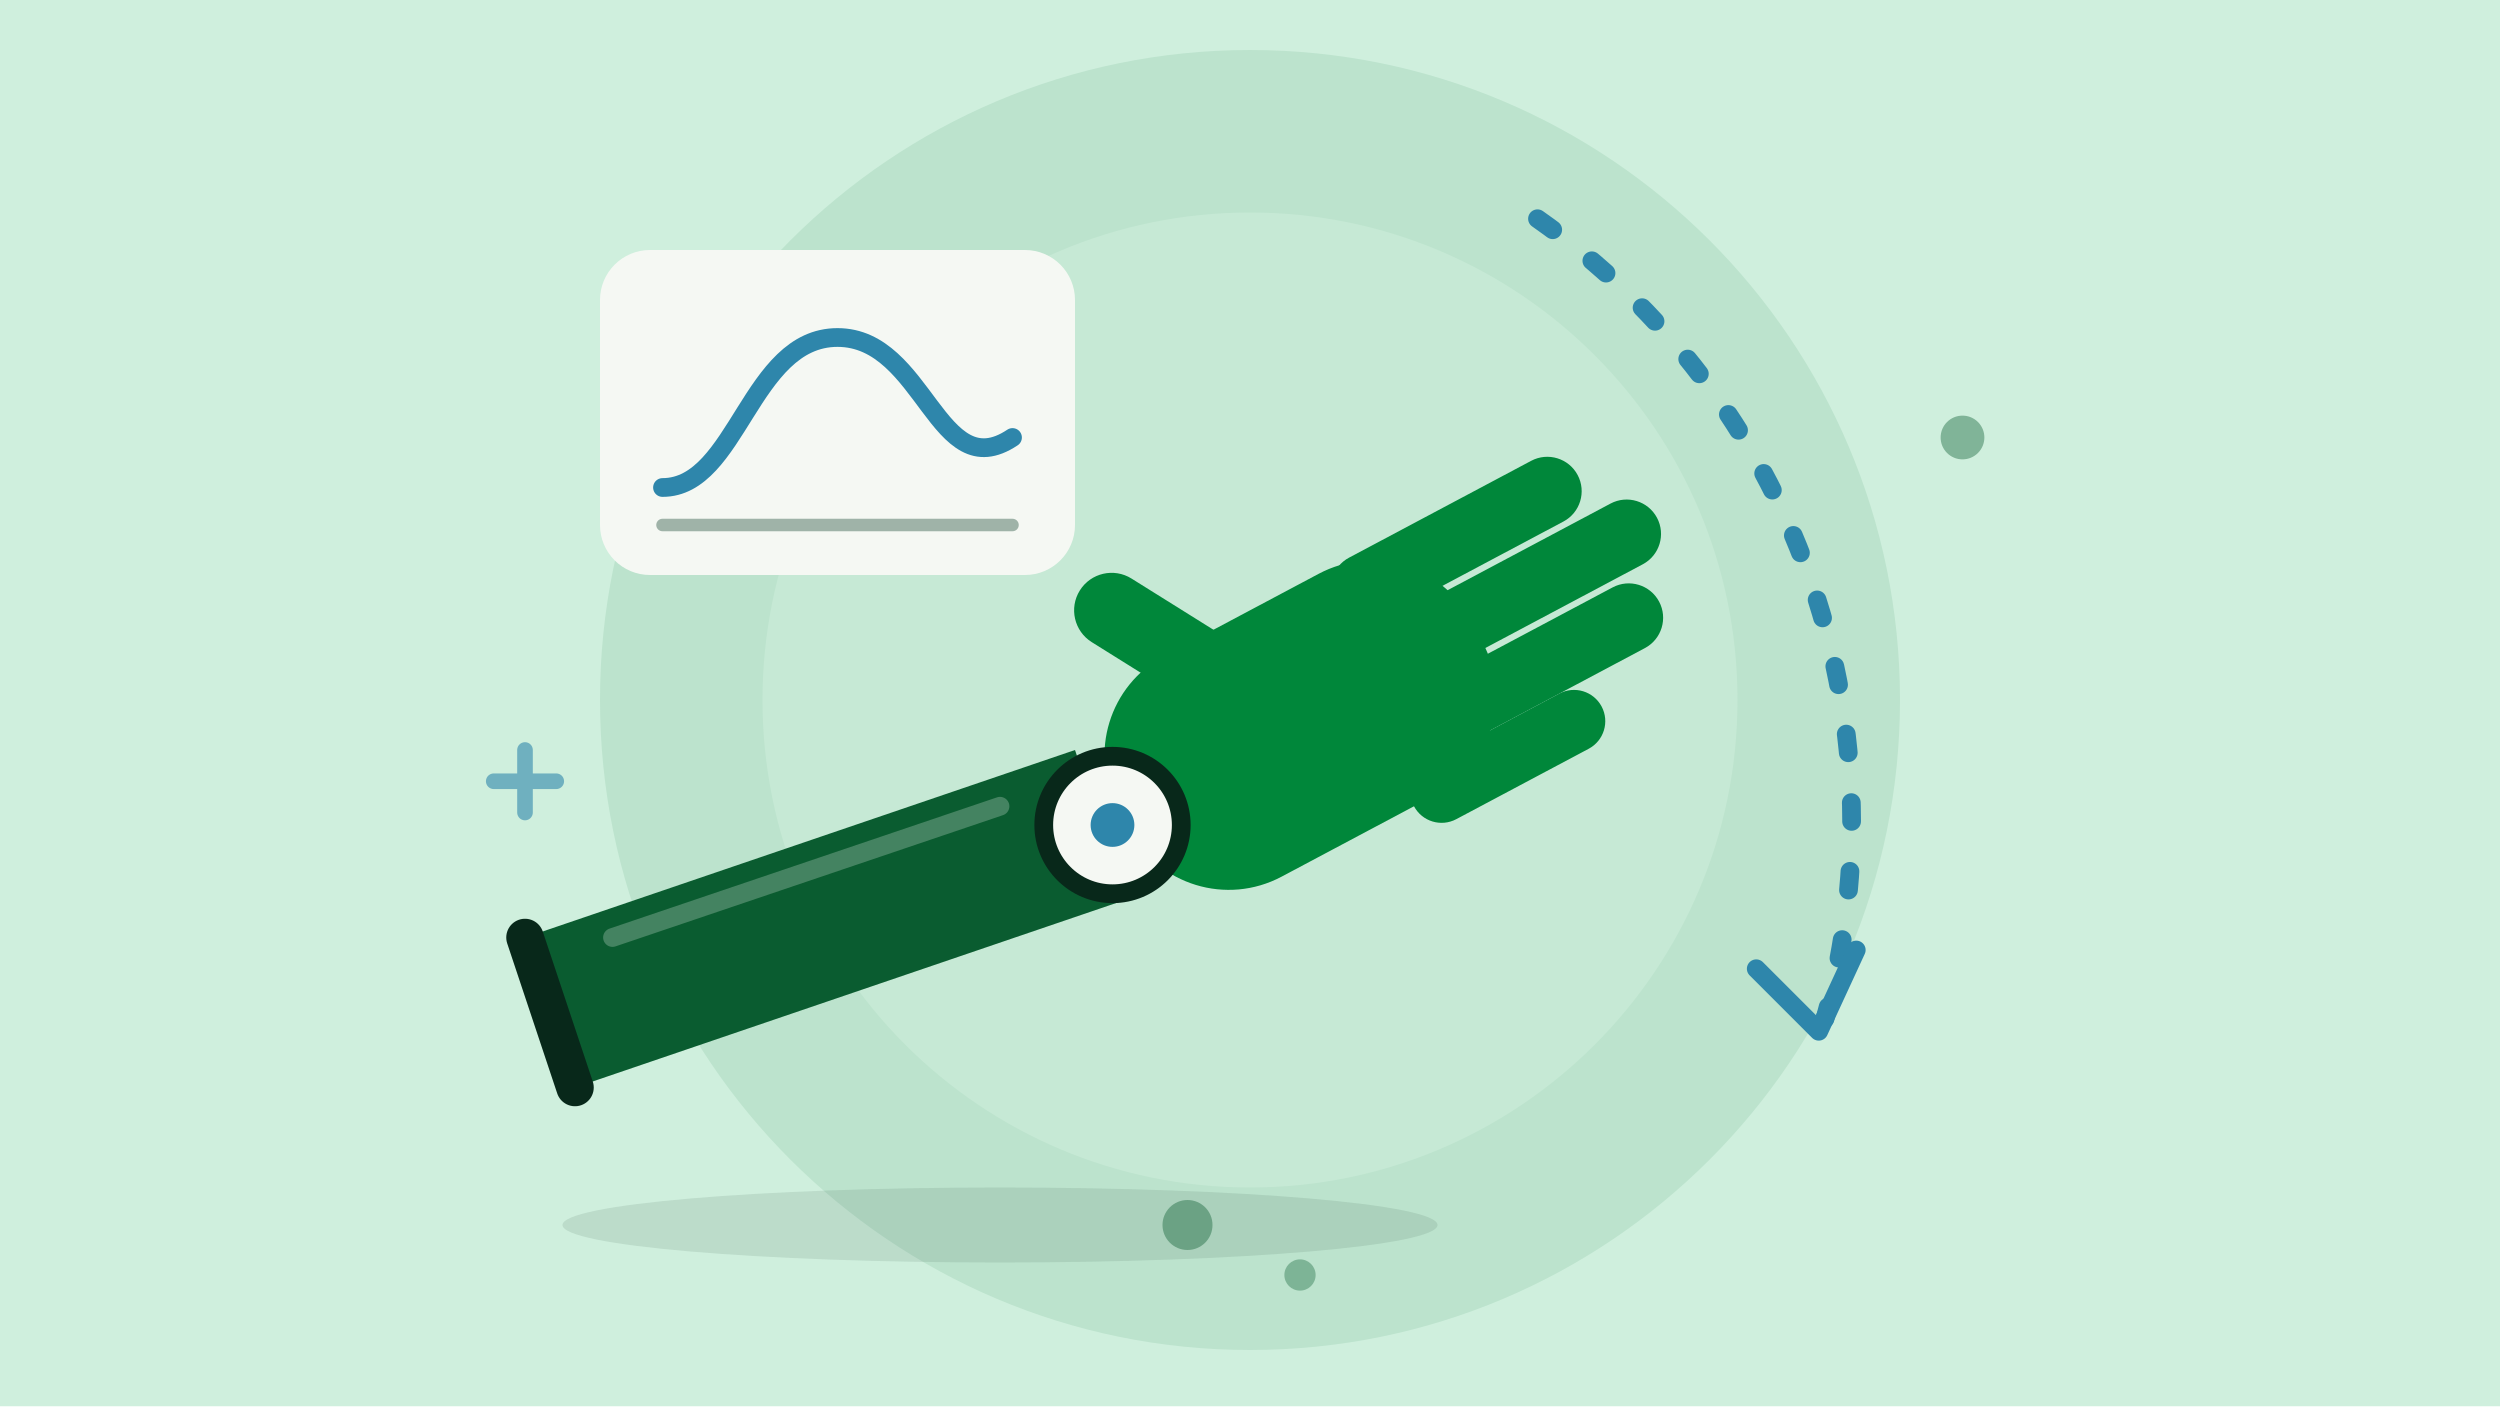
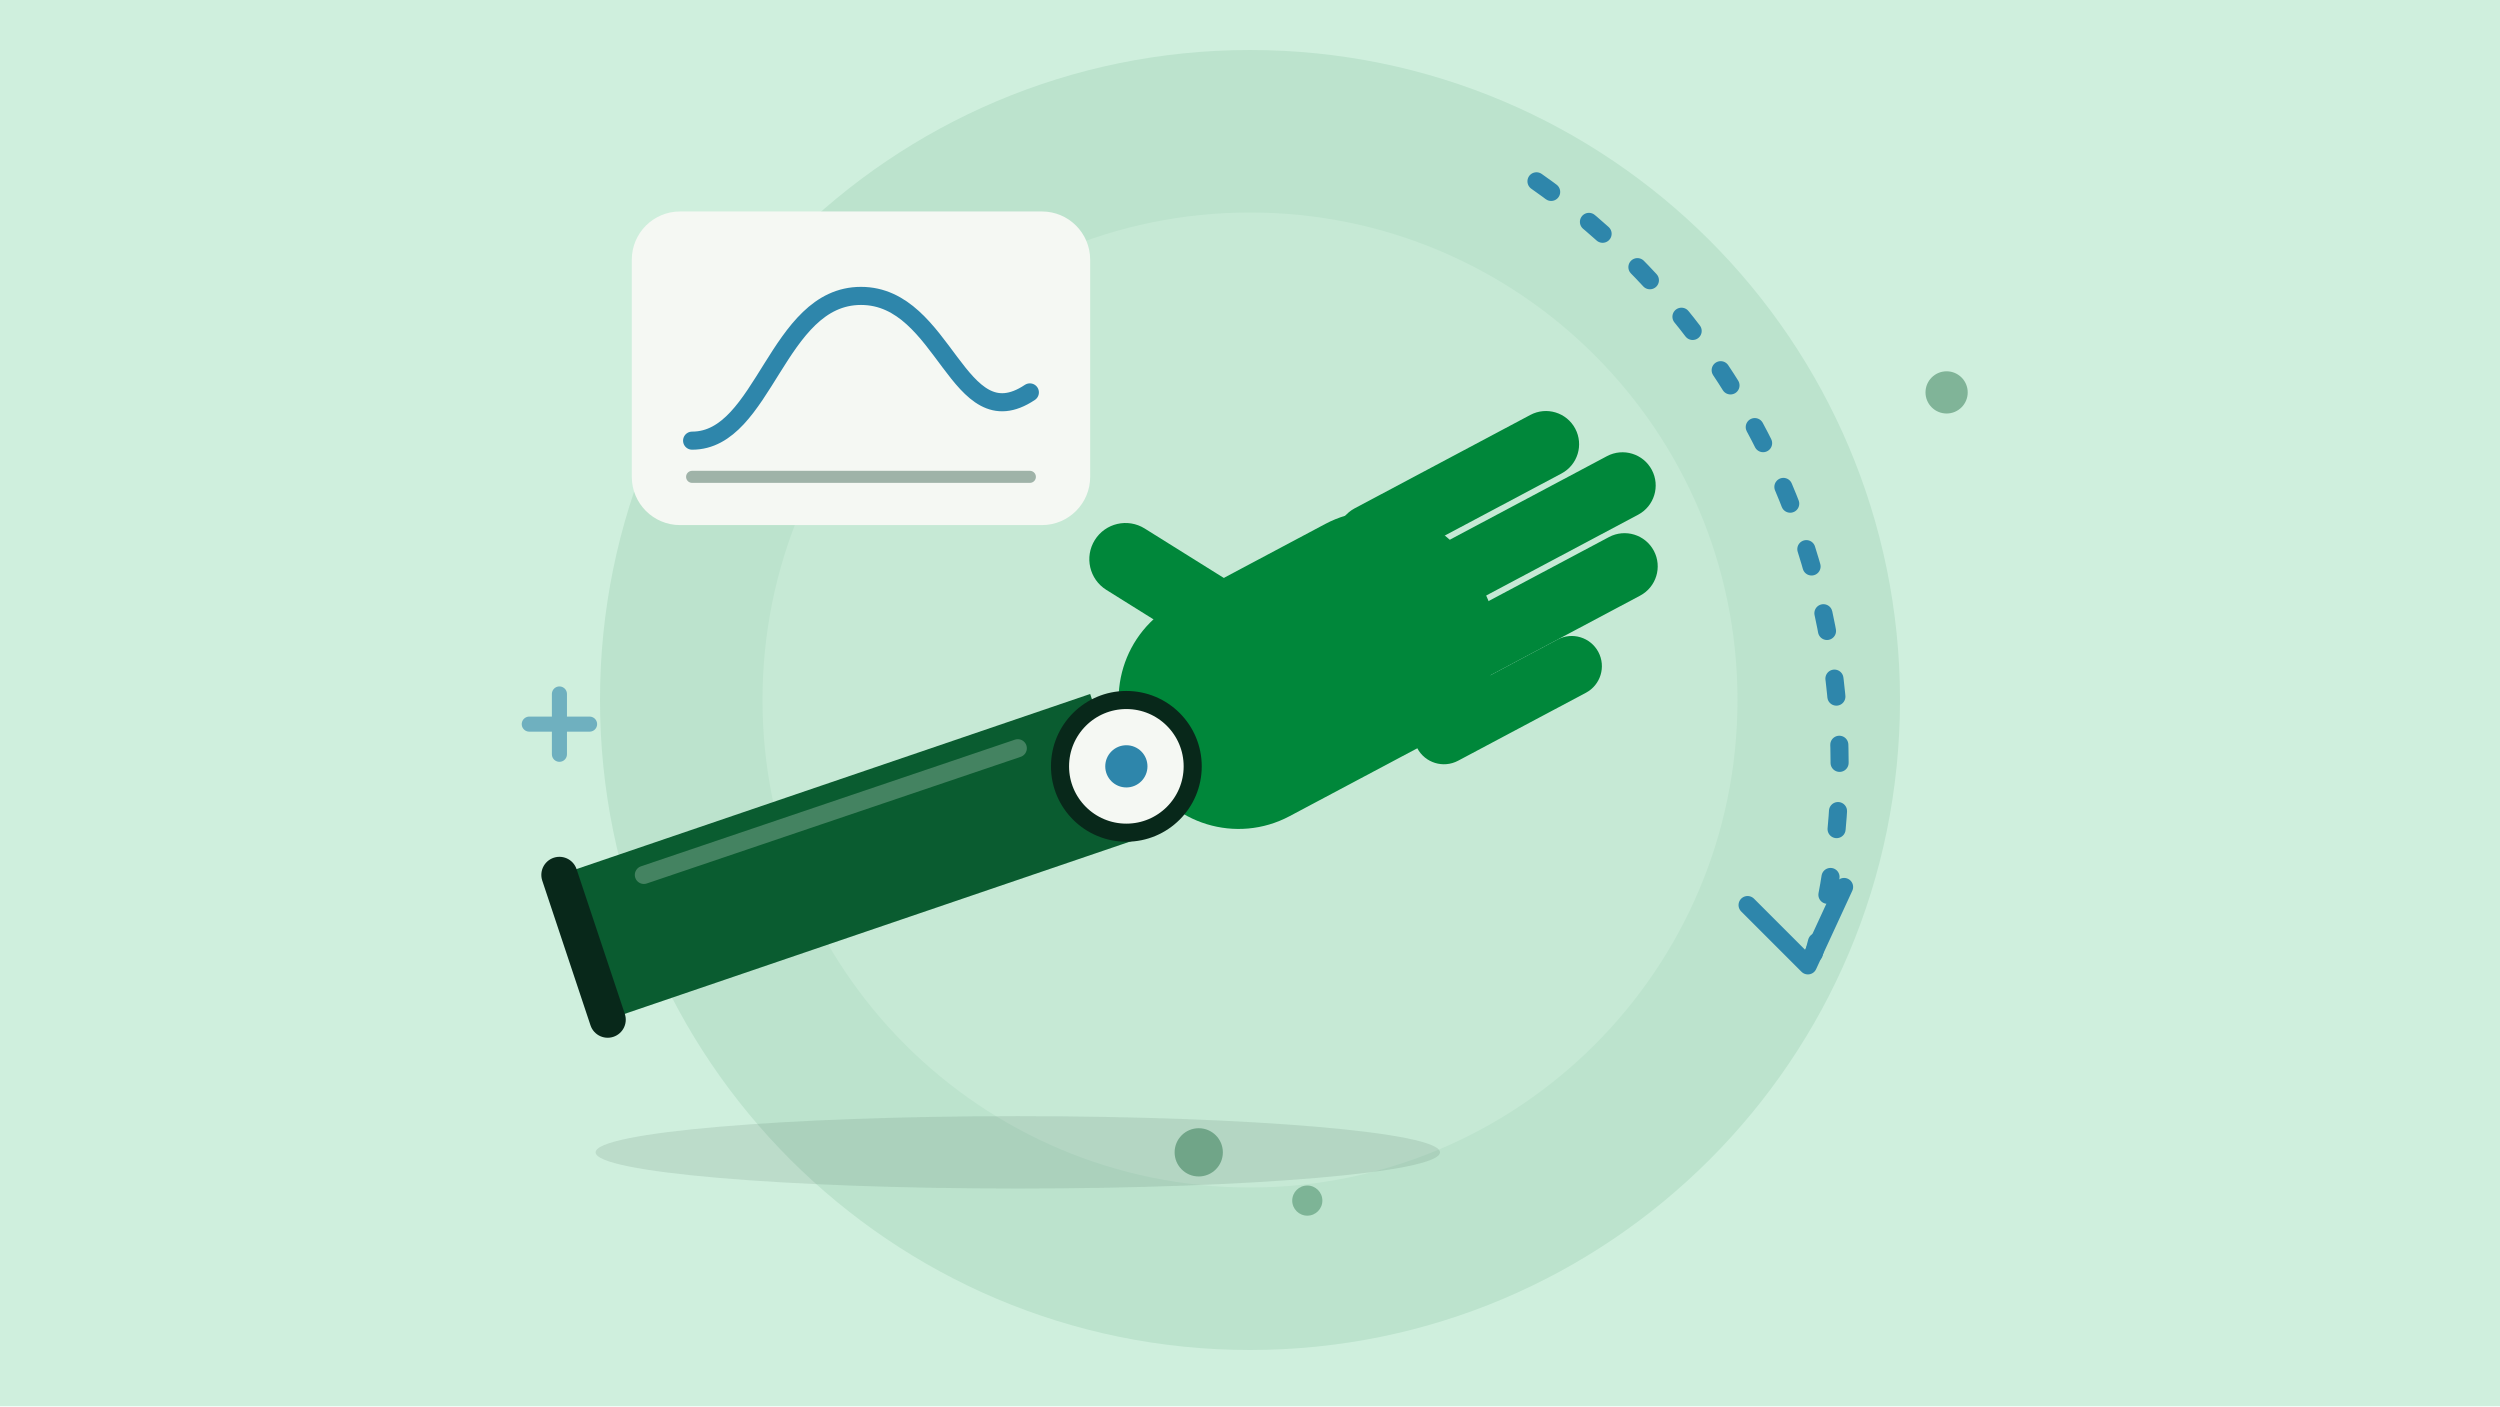
<svg xmlns="http://www.w3.org/2000/svg" viewBox="0 0 400 225" role="img" aria-label="Ilustración de un antebrazo y una mano con el movimiento de la muñeca medido">
  <rect width="400" height="225" fill="#CFEFDD" />
  <circle cx="200" cy="112" r="104" fill="#BCE3CD" />
  <circle cx="200" cy="112" r="78" fill="#C6E9D5" />
-   <path d="M84 150 L172 120 L180 144 L92 174 Z" fill="#0A5C30" />
-   <path d="M84 150 L92 174" stroke="#08281A" stroke-width="6" stroke-linecap="round" />
-   <path d="M98 150 L160 129" stroke="#F5F8F3" stroke-width="3" stroke-linecap="round" opacity=".25" />
-   <ellipse cx="160" cy="196" rx="70" ry="6" fill="#08281A" opacity=".1" />
-   <g transform="translate(178,132) rotate(-28)">
-     <rect x="2" y="-20" width="64" height="40" rx="18" fill="#00873A" />
-     <rect x="48" y="-20" width="44" height="11" rx="5.5" fill="#00873A" />
-     <rect x="52" y="-8" width="48" height="11" rx="5.5" fill="#00873A" />
-     <rect x="50" y="4" width="44" height="11" rx="5.5" fill="#00873A" />
-     <rect x="44" y="15" width="34" height="10" rx="5" fill="#00873A" />
-     <rect x="16" y="-38" width="12" height="34" rx="6" transform="rotate(-30 22 -20)" fill="#00873A" />
+   <g transform="translate(200 112) scale(0.965) translate(-198.5 -121)">
+     <path d="M84 150 L172 120 L180 144 L92 174 Z" fill="#0A5C30" />
+     <path d="M84 150 L92 174" stroke="#08281A" stroke-width="6" stroke-linecap="round" />
+     <path d="M98 150 L160 129" stroke="#F5F8F3" stroke-width="3" stroke-linecap="round" opacity=".25" />
+     <ellipse cx="160" cy="196" rx="70" ry="6" fill="#08281A" opacity=".1" />
+     <g transform="translate(178,132) rotate(-28)">
+       <rect x="2" y="-20" width="64" height="40" rx="18" fill="#00873A" />
+       <rect x="48" y="-20" width="44" height="11" rx="5.5" fill="#00873A" />
+       <rect x="52" y="-8" width="48" height="11" rx="5.5" fill="#00873A" />
+       <rect x="50" y="4" width="44" height="11" rx="5.5" fill="#00873A" />
+       <rect x="44" y="15" width="34" height="10" rx="5" fill="#00873A" />
+       <rect x="16" y="-38" width="12" height="34" rx="6" transform="rotate(-30 22 -20)" fill="#00873A" />
+     </g>
+     <circle cx="178" cy="132" r="11" fill="#F5F8F3" stroke="#08281A" stroke-width="3" />
+     <circle cx="178" cy="132" r="3.5" fill="#2E86AB" />
+     <path d="M246 35 A118 118 0 0 1 292 163" fill="none" stroke="#2E86AB" stroke-width="3" stroke-dasharray="3 8" stroke-linecap="round" />
+     <path d="M281 155 L291 165 L297 152" fill="none" stroke="#2E86AB" stroke-width="3" stroke-linecap="round" stroke-linejoin="round" />
+     <g transform="translate(96,40)">
+       <rect width="76" height="52" rx="8" fill="#F5F8F3" />
+       <path d="M10 38 C22 38, 24 14, 38 14 S54 38, 66 30" fill="none" stroke="#2E86AB" stroke-width="3" stroke-linecap="round" />
+       <line x1="10" y1="44" x2="66" y2="44" stroke="#9FB3A8" stroke-width="2" stroke-linecap="round" />
+     </g>
+     <g fill="#0A5C30">
+       <circle cx="190" cy="196" r="4" opacity=".4" />
+       <circle cx="208" cy="204" r="2.5" opacity=".35" />
+       <circle cx="314" cy="70" r="3.5" opacity=".4" />
+     </g>
+     <path d="M84 120 v10 M79 125 h10" stroke="#2E86AB" stroke-width="2.5" stroke-linecap="round" opacity=".6" />
  </g>
-   <circle cx="178" cy="132" r="11" fill="#F5F8F3" stroke="#08281A" stroke-width="3" />
-   <circle cx="178" cy="132" r="3.5" fill="#2E86AB" />
-   <path d="M246 35 A118 118 0 0 1 292 163" fill="none" stroke="#2E86AB" stroke-width="3" stroke-dasharray="3 8" stroke-linecap="round" />
-   <path d="M281 155 L291 165 L297 152" fill="none" stroke="#2E86AB" stroke-width="3" stroke-linecap="round" stroke-linejoin="round" />
-   <g transform="translate(96,40)">
-     <rect width="76" height="52" rx="8" fill="#F5F8F3" />
-     <path d="M10 38 C22 38, 24 14, 38 14 S54 38, 66 30" fill="none" stroke="#2E86AB" stroke-width="3" stroke-linecap="round" />
-     <line x1="10" y1="44" x2="66" y2="44" stroke="#9FB3A8" stroke-width="2" stroke-linecap="round" />
-   </g>
-   <g fill="#0A5C30">
-     <circle cx="190" cy="196" r="4" opacity=".4" />
-     <circle cx="208" cy="204" r="2.5" opacity=".35" />
-     <circle cx="314" cy="70" r="3.5" opacity=".4" />
-   </g>
-   <path d="M84 120 v10 M79 125 h10" stroke="#2E86AB" stroke-width="2.5" stroke-linecap="round" opacity=".6" />
</svg>
